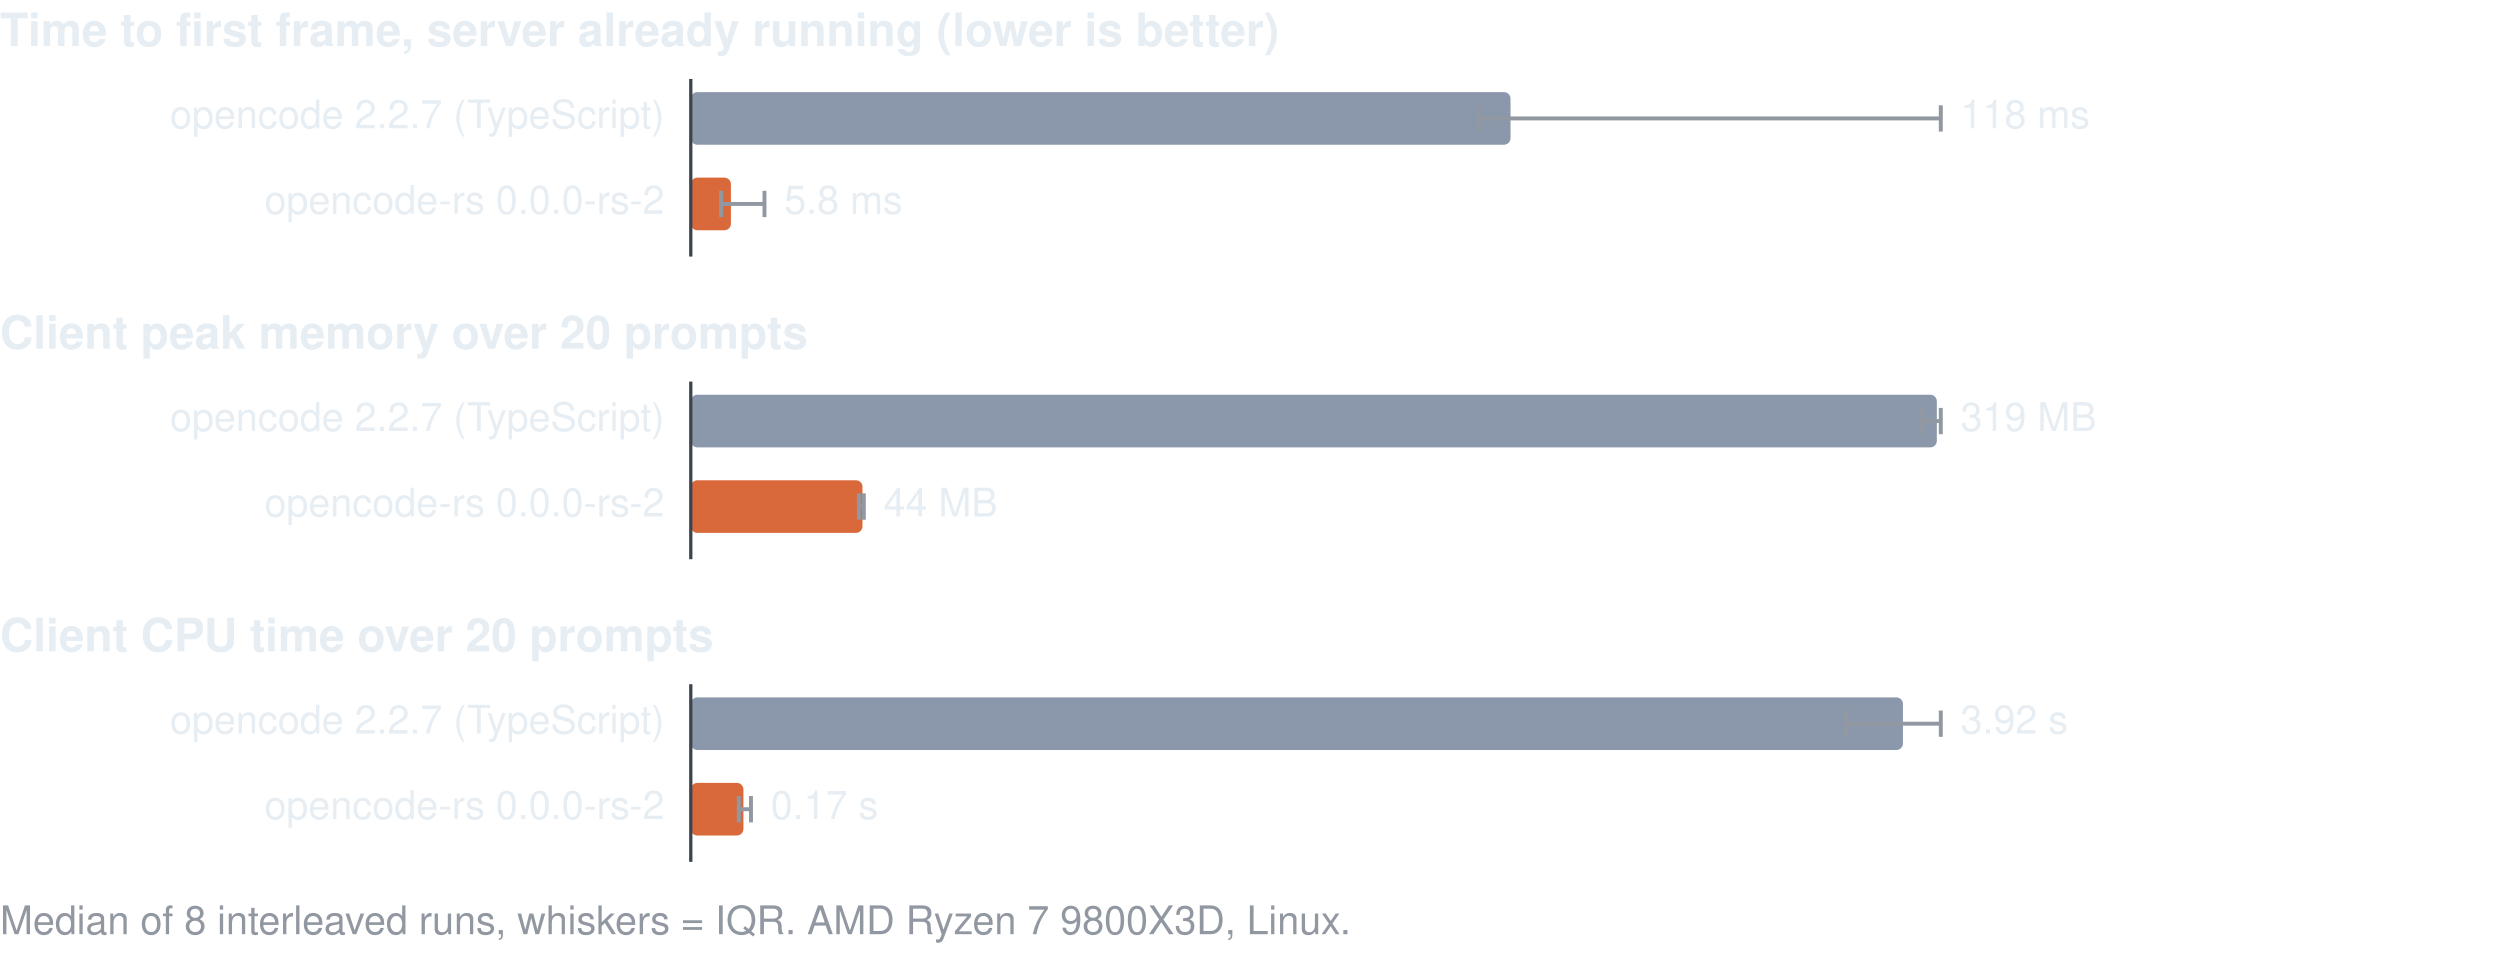
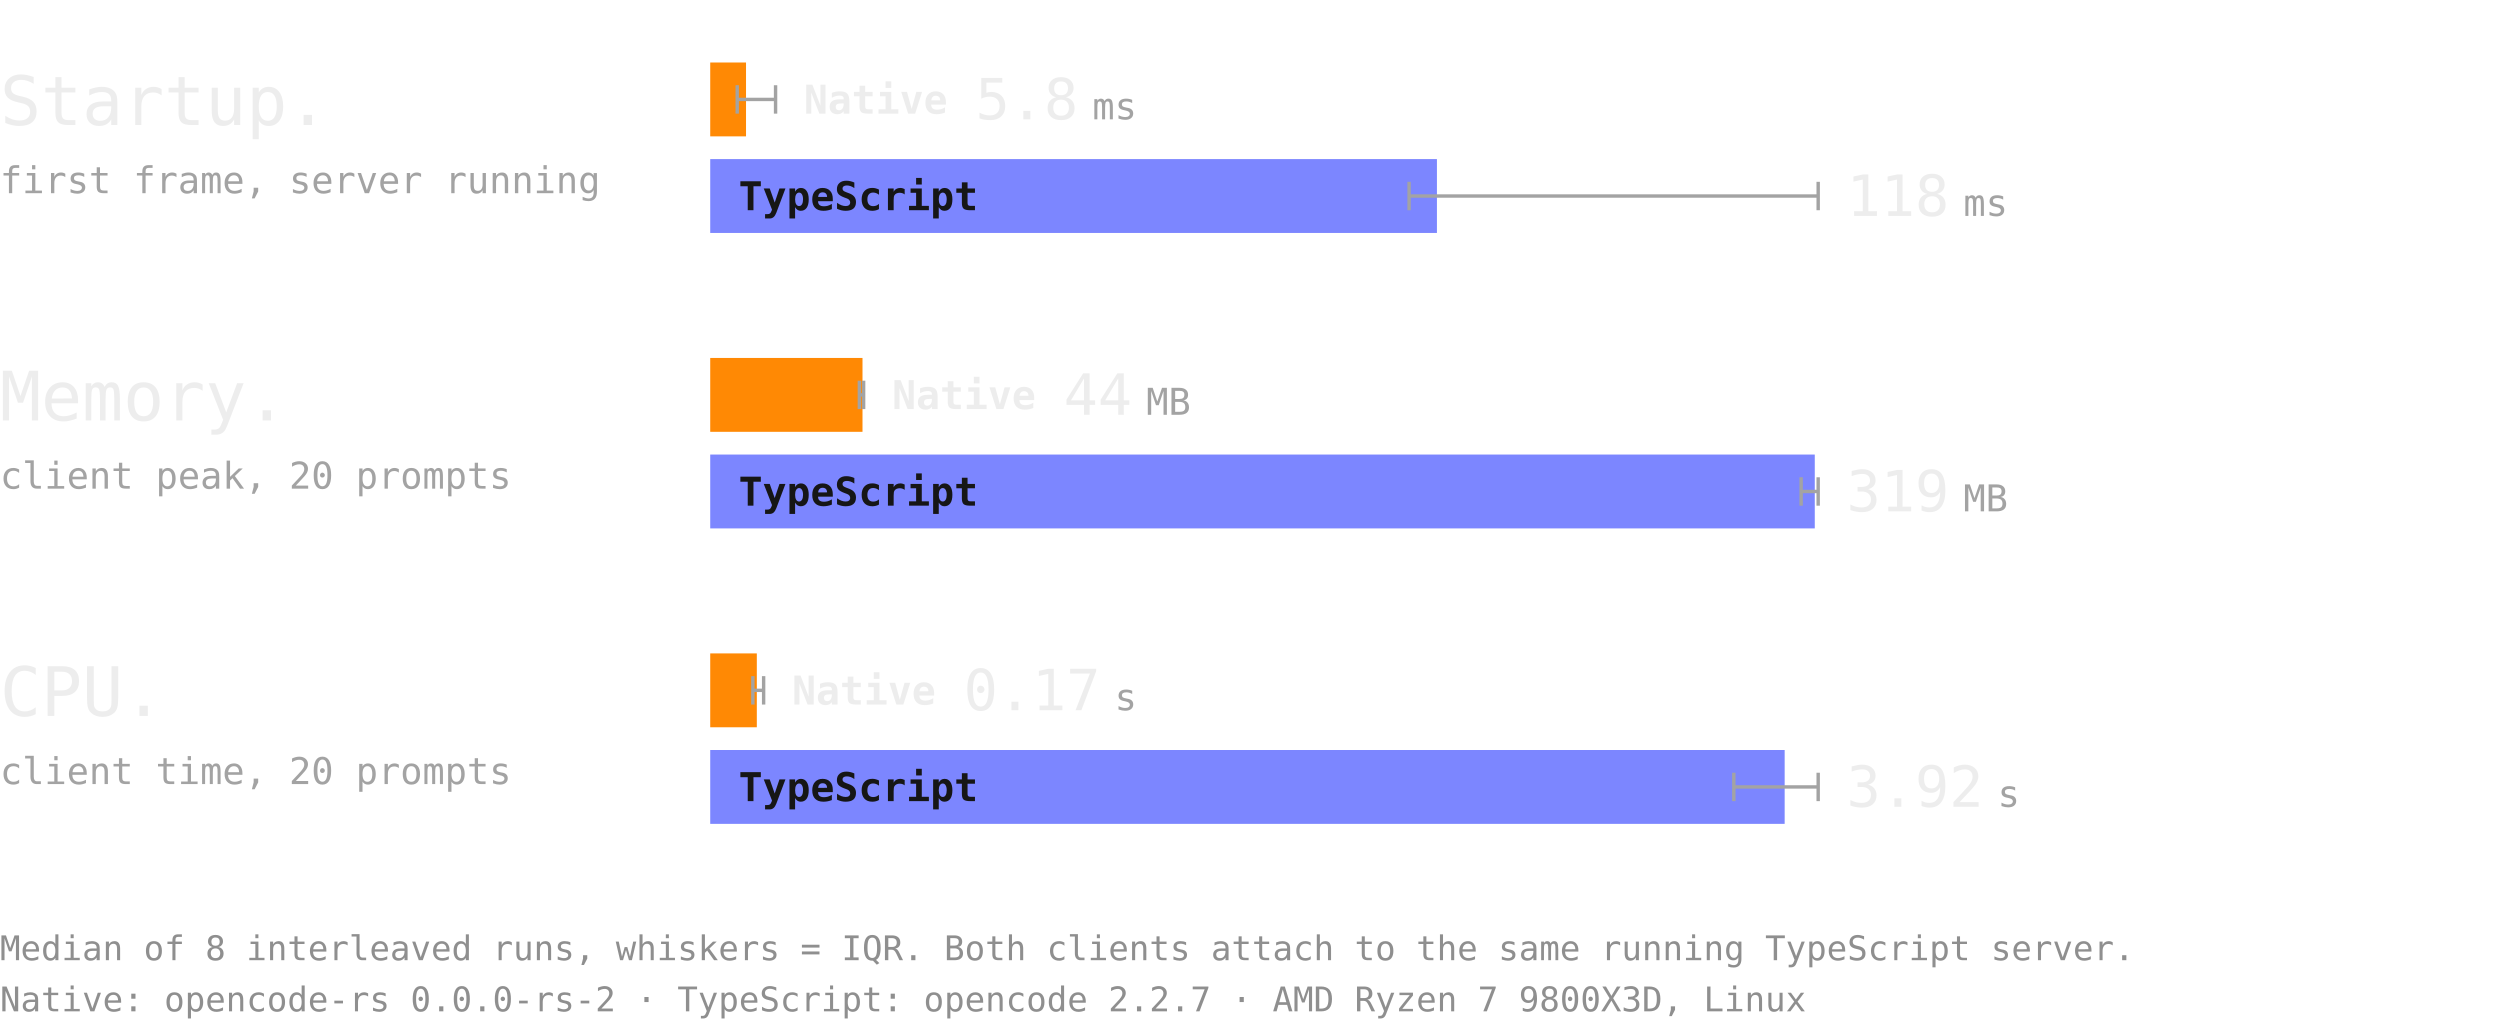
- <svg xmlns="http://www.w3.org/2000/svg" width="760" height="290" viewBox="0 0 760 290">
+ <svg xmlns="http://www.w3.org/2000/svg" width="880" height="364" viewBox="0 0 880 364" role="img" aria-label="Client only, server already running. Startup: Native 5.8 ms, TypeScript 118 ms. Memory: 44 MB vs 319 MB. CPU: 0.17 s vs 3.92 s.">
  <style>
- text{font:12px -apple-system,BlinkMacSystemFont,"Segoe UI",Helvetica,Arial,sans-serif;fill:#e6edf3}
- .t{font-weight:600;font-size:14px}.s{fill:#9198a1}.ts{fill:#8b98ab}.rs{fill:#d9693a}.tsl{fill:#8b98ab;fill-opacity:.35}.rsl{fill:#d9693a;fill-opacity:.35}
- .w{stroke:#9198a1;stroke-width:1.2}.ax{stroke:#3d444d}
+ text{font-family:"JetBrains Mono","SF Mono",ui-monospace,Menlo,Consolas,"DejaVu Sans Mono","Liberation Mono",monospace;fill:#ededed}
+ .m{fill:#a3a3a3}.s{fill:#8f8f8f;font-size:12px}.b{font-weight:700}.on{fill:#161616;font-weight:700}
+ .n{fill:#ff8904}.t{fill:#7c86ff}.nl{fill:#ff8904;fill-opacity:.35}.tl{fill:#7c86ff;fill-opacity:.35}
+ .w{stroke:#a3a3a3;stroke-width:1.2}.d{stroke:rgba(255,255,255,.25);stroke-width:1.5;stroke-dasharray:1.5 5}
</style>
-   <text class="t" x="0" y="14">Time to first frame, server already running (lower is better)</text>
-   <text x="202" y="39" text-anchor="end">opencode 2.2.7 (TypeScript)</text>
-   <rect class="ts" x="210" y="28" width="249.2" height="16" rx="2" />
-   <path class="w" d="M449.7 36H590.0M449.7 32v8M590.0 32v8" />
-   <text x="596.0" y="39">118 ms</text>
-   <text x="202" y="65" text-anchor="end">opencode-rs 0.0.0-rs-2</text>
-   <rect class="rs" x="210" y="54" width="12.2" height="16" rx="2" />
-   <path class="w" d="M219.2 62H232.4M219.2 58v8M232.4 58v8" />
-   <text x="238.4" y="65">5.8 ms</text>
-   <path class="ax" d="M210 24v54" />
-   <text class="t" x="0" y="106">Client peak memory over 20 prompts</text>
-   <text x="202" y="131" text-anchor="end">opencode 2.2.7 (TypeScript)</text>
-   <rect class="ts" x="210" y="120" width="378.8" height="16" rx="2" />
-   <path class="w" d="M584.2 128H590.0M584.2 124v8M590.0 124v8" />
-   <text x="596.0" y="131">319 MB</text>
-   <text x="202" y="157" text-anchor="end">opencode-rs 0.0.0-rs-2</text>
-   <rect class="rs" x="210" y="146" width="52.2" height="16" rx="2" />
-   <path class="w" d="M261.1 154H262.6M261.1 150v8M262.6 150v8" />
-   <text x="268.6" y="157">44 MB</text>
-   <path class="ax" d="M210 116v54" />
-   <text class="t" x="0" y="198">Client CPU time over 20 prompts</text>
-   <text x="202" y="223" text-anchor="end">opencode 2.2.7 (TypeScript)</text>
-   <rect class="ts" x="210" y="212" width="368.5" height="16" rx="2" />
-   <path class="w" d="M561.1 220H590.0M561.1 216v8M590.0 216v8" />
-   <text x="596.0" y="223">3.92 s</text>
-   <text x="202" y="249" text-anchor="end">opencode-rs 0.0.0-rs-2</text>
-   <rect class="rs" x="210" y="238" width="16.0" height="16" rx="2" />
-   <path class="w" d="M224.6 246H228.3M224.6 242v8M228.3 242v8" />
-   <text x="234.3" y="249">0.17 s</text>
-   <path class="ax" d="M210 208v54" />
-   <text class="s" x="0" y="284">Median of 8 interleaved runs, whiskers = IQR. AMD Ryzen 7 9800X3D, Linux.</text>
+   <path class="d" d="M0 1H880" />
+   <text x="0" y="44" font-size="24">Startup.</text>
+   <text class="m" x="0" y="68" font-size="13">first frame, server running</text>
+   <rect class="n" x="250" y="22" width="12.6" height="26" />
+   <path class="w" d="M259.5 35H273.0M259.5 30v10M273.0 30v10" />
+   <text class="b" x="282.967" y="40" font-size="14">Native</text>
+   <text x="343.4" y="42" font-size="20">5.8<tspan class="m" font-size="13" dx="5">ms</tspan>
+   </text>
+   <rect class="t" x="250" y="56" width="255.8" height="26" />
+   <path class="w" d="M496.0 69H640.0M496.0 64v10M640.0 64v10" />
+   <text class="on" x="260" y="74" font-size="14">TypeScript</text>
+   <text x="650.0" y="76" font-size="20">118<tspan class="m" font-size="13" dx="5">ms</tspan>
+   </text>
+   <path class="d" d="M0 104H880" />
+   <text x="0" y="148" font-size="24">Memory.</text>
+   <text class="m" x="0" y="172" font-size="13">client peak, 20 prompts</text>
+   <rect class="n" x="250" y="126" width="53.6" height="26" />
+   <path class="w" d="M302.5 139H304.0M302.5 134v10M304.0 134v10" />
+   <text class="b" x="314.032" y="144" font-size="14">Native</text>
+   <text x="374.4" y="146" font-size="20">44<tspan class="m" font-size="13" dx="5">MB</tspan>
+   </text>
+   <rect class="t" x="250" y="160" width="388.8" height="26" />
+   <path class="w" d="M634.0 173H640.0M634.0 168v10M640.0 168v10" />
+   <text class="on" x="260" y="178" font-size="14">TypeScript</text>
+   <text x="650.0" y="180" font-size="20">319<tspan class="m" font-size="13" dx="5">MB</tspan>
+   </text>
+   <path class="d" d="M0 208H880" />
+   <text x="0" y="252" font-size="24">CPU.</text>
+   <text class="m" x="0" y="276" font-size="13">client time, 20 prompts</text>
+   <rect class="n" x="250" y="230" width="16.4" height="26" />
+   <path class="w" d="M265.0 243H268.8M265.0 238v10M268.8 238v10" />
+   <text class="b" x="278.813" y="248" font-size="14">Native</text>
+   <text x="339.2" y="250" font-size="20">0.17<tspan class="m" font-size="13" dx="5">s</tspan>
+   </text>
+   <rect class="t" x="250" y="264" width="378.2" height="26" />
+   <path class="w" d="M610.3 277H640.0M610.3 272v10M640.0 272v10" />
+   <text class="on" x="260" y="282" font-size="14">TypeScript</text>
+   <text x="650.0" y="284" font-size="20">3.92<tspan class="m" font-size="13" dx="5">s</tspan>
+   </text>
+   <path class="d" d="M0 312H880" />
+   <text class="s" x="0" y="338">Median of 8 interleaved runs, whiskers = IQR. Both clients attach to the same running TypeScript server.</text>
+   <text class="s" x="0" y="356">Native: opencode-rs 0.0.0-rs-2 · TypeScript: opencode 2.2.7 · AMD Ryzen 7 9800X3D, Linux</text>
</svg>
